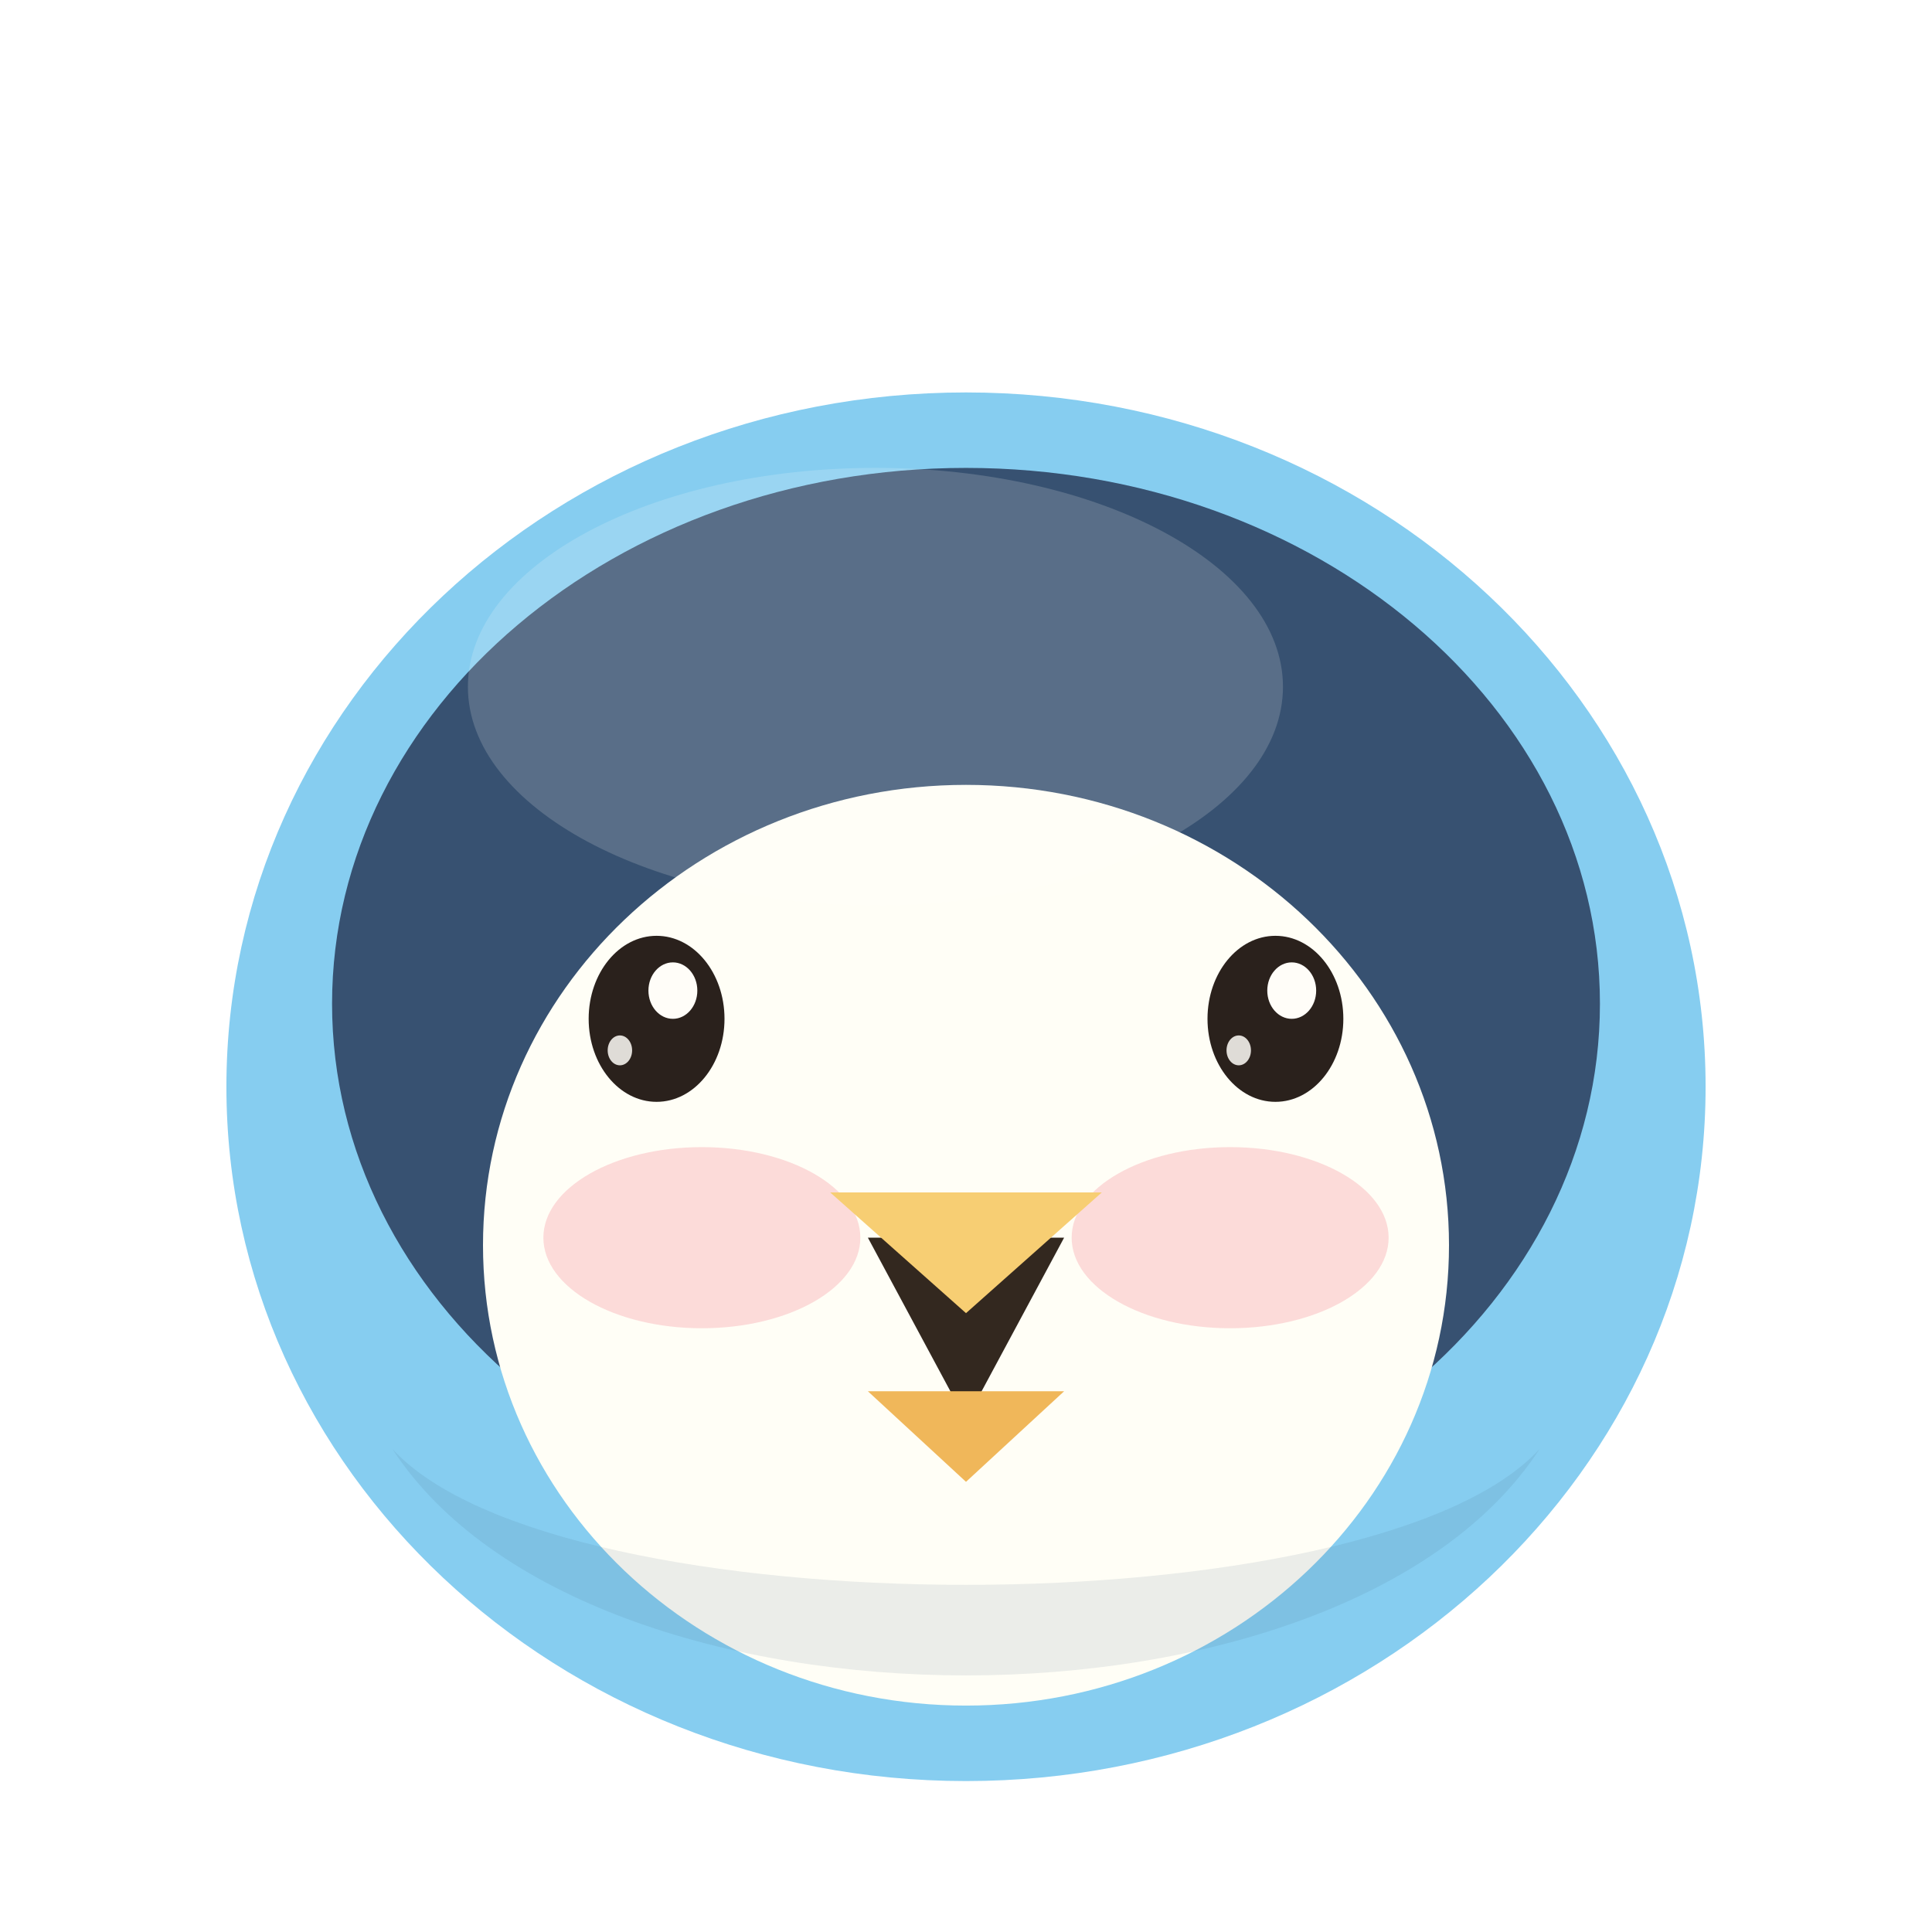
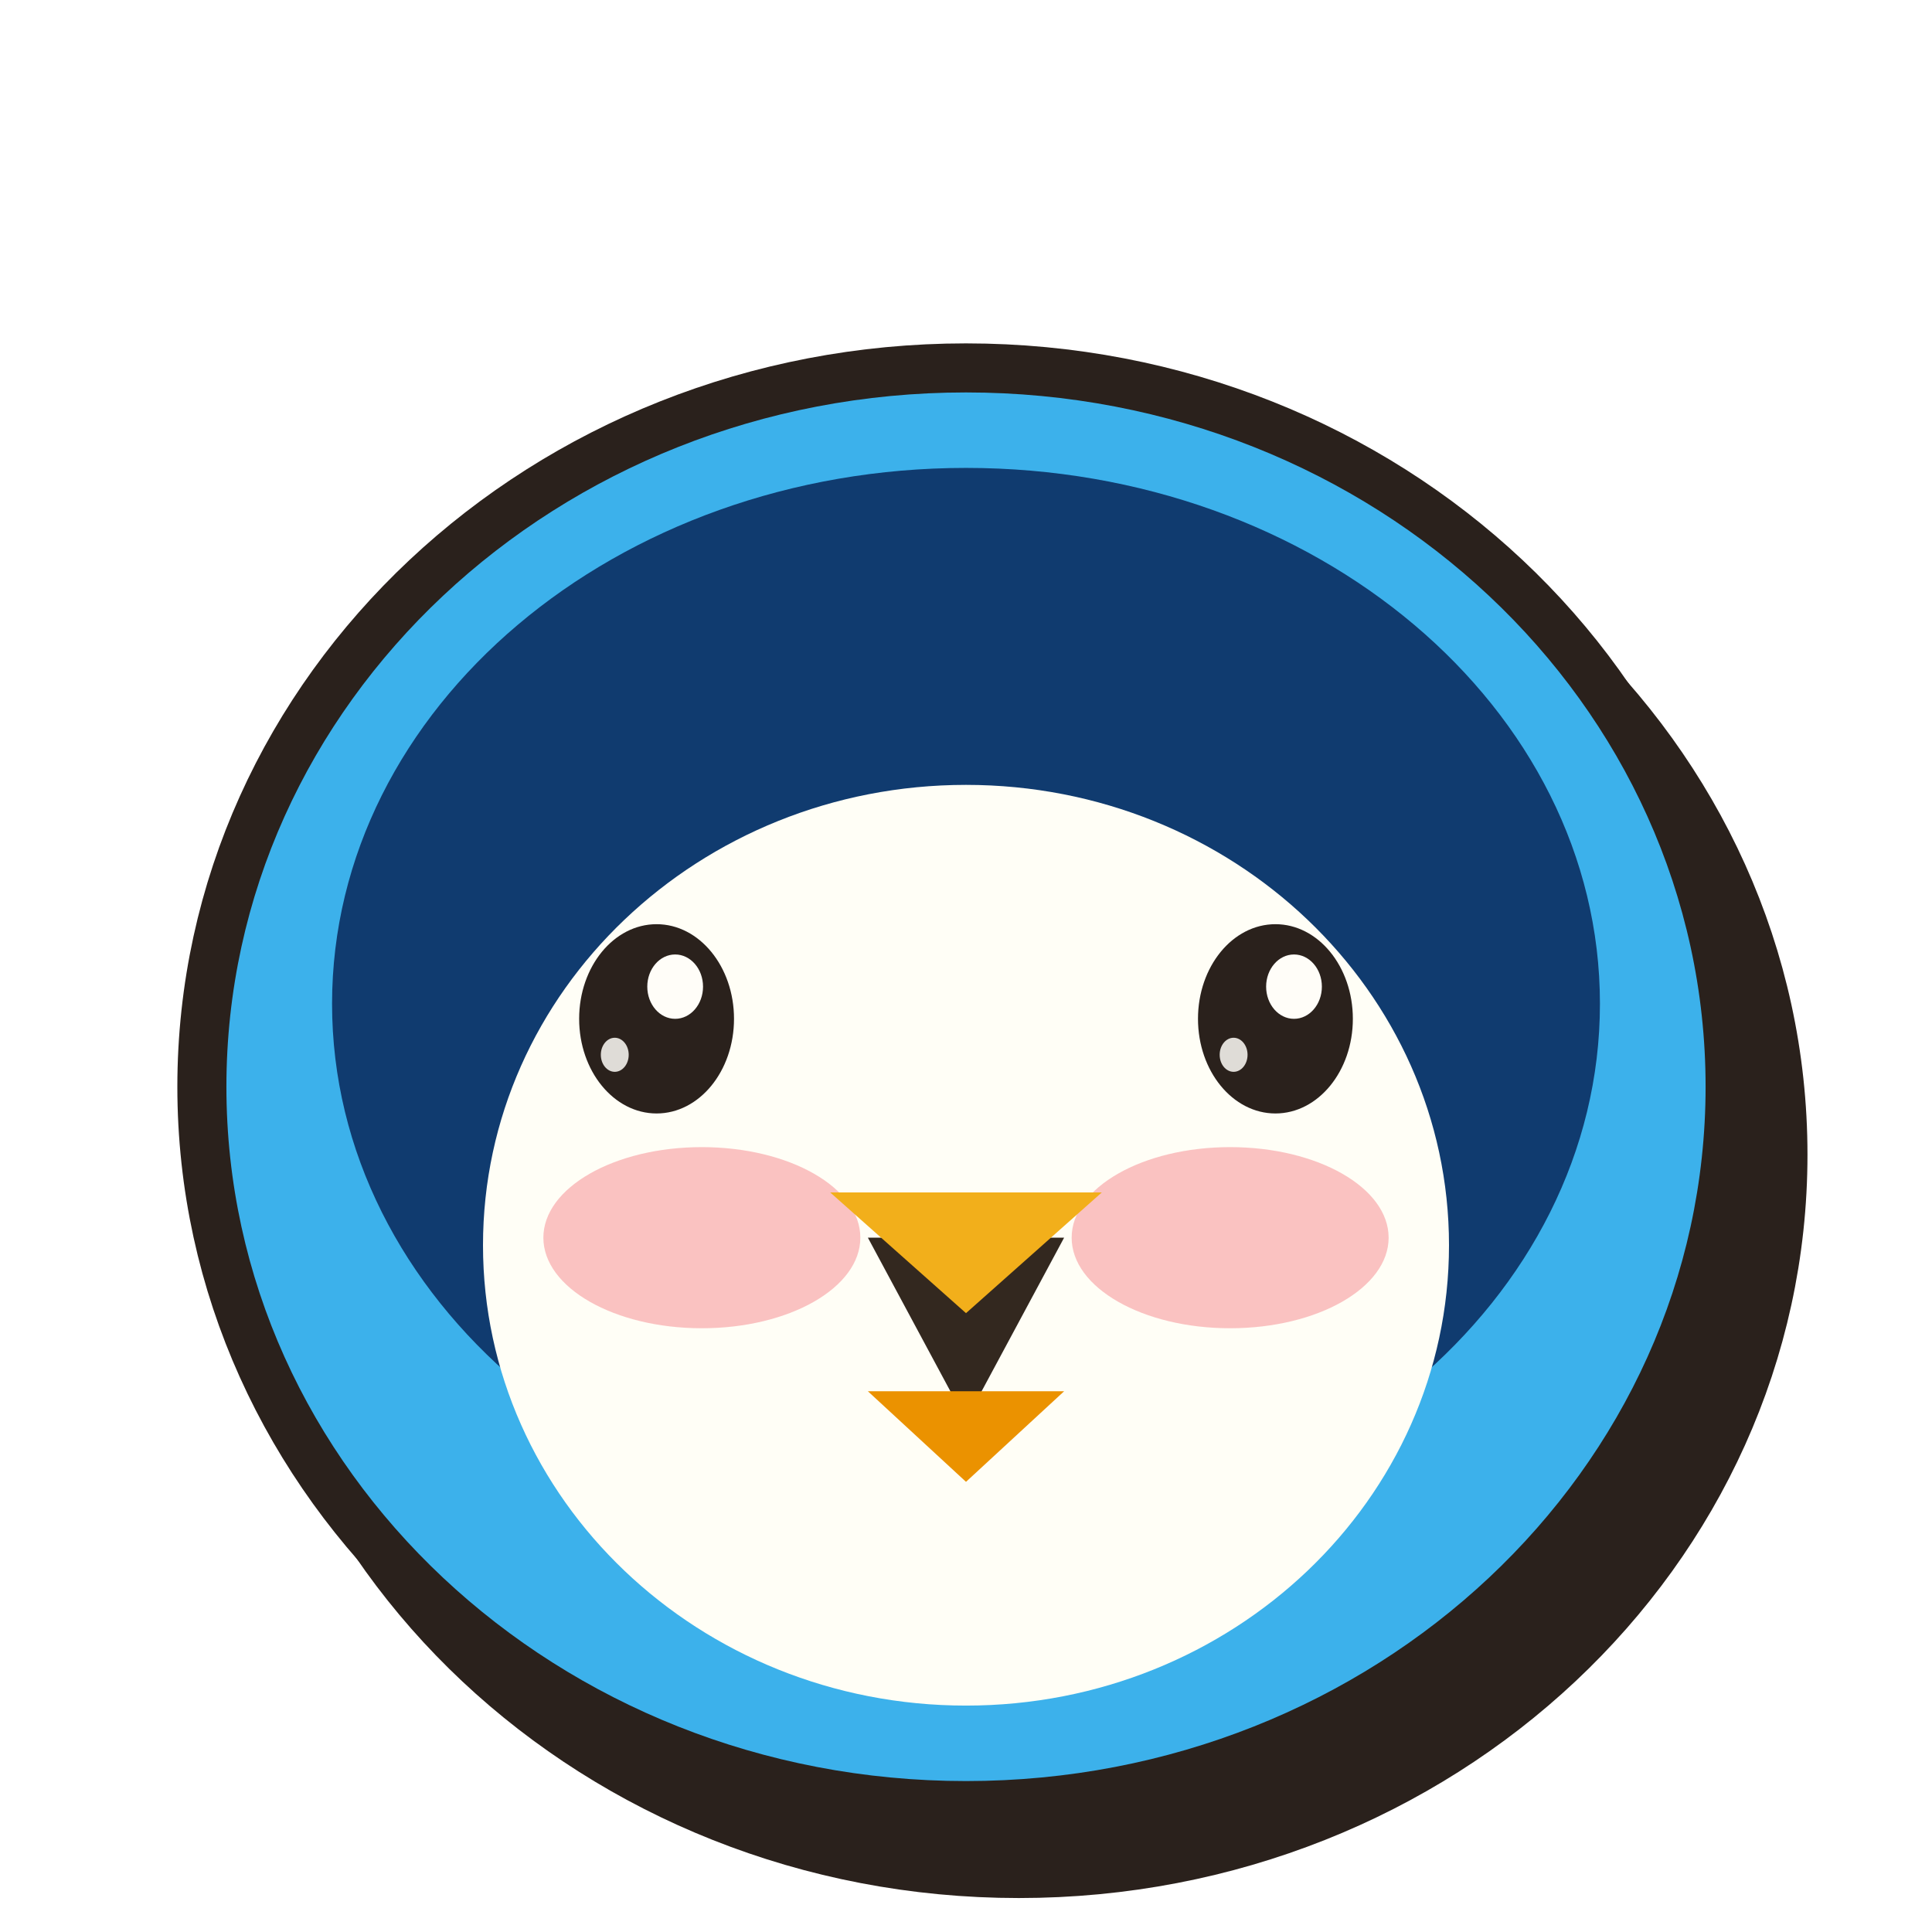
<svg xmlns="http://www.w3.org/2000/svg" viewBox="0 0 256 256" width="256" height="256" role="img" aria-hidden="true">
-   <ellipse cx="128" cy="144" rx="98" ry="92" fill="#86cdf0" />
-   <ellipse cx="128" cy="133" rx="84" ry="71" fill="#375171" />
+   <ellipse cx="135" cy="153" rx="98" ry="92" fill="#2a211c" stroke="#2a211c" stroke-width="13" stroke-linejoin="round" />
+   <ellipse cx="128" cy="144" rx="98" ry="92" fill="#2a211c" stroke="#2a211c" stroke-width="13" stroke-linejoin="round" />
+   <ellipse cx="128" cy="144" rx="98" ry="92" fill="#3cb1eb" />
+   <ellipse cx="128" cy="133" rx="84" ry="71" fill="#103b6f" />
  <ellipse cx="128" cy="165" rx="64" ry="61" fill="#fffef6" />
-   <ellipse cx="116" cy="91" rx="54" ry="29" fill="#fffdf8" fill-opacity="0.170" />
-   <path d="M52 192 C78 232 178 232 204 192 C182 216 74 216 52 192 Z" fill="#375171" fill-opacity="0.100" />
-   <ellipse cx="93" cy="164" rx="21" ry="12" fill="#f9b3b6" fill-opacity="0.450" />
-   <ellipse cx="163" cy="164" rx="21" ry="12" fill="#f9b3b6" fill-opacity="0.450" />
-   <ellipse cx="87" cy="135" rx="9" ry="11" fill="#2a211c" />
-   <ellipse cx="169" cy="135" rx="9" ry="11" fill="#2a211c" />
-   <ellipse cx="89.16" cy="131.26" rx="3.24" ry="3.74" fill="#fffdf8" />
-   <ellipse cx="82.14" cy="139.18" rx="1.62" ry="1.98" fill="#fffdf8" fill-opacity="0.850" />
-   <ellipse cx="171.16" cy="131.26" rx="3.24" ry="3.74" fill="#fffdf8" />
-   <ellipse cx="164.14" cy="139.18" rx="1.62" ry="1.98" fill="#fffdf8" fill-opacity="0.850" />
+   <ellipse cx="93" cy="164" rx="21" ry="12" fill="#f47b81" fill-opacity="0.450" />
+   <ellipse cx="163" cy="164" rx="21" ry="12" fill="#f47b81" fill-opacity="0.450" />
+   <ellipse cx="87" cy="135" rx="10.26" ry="12.54" fill="#2a211c" />
+   <ellipse cx="169" cy="135" rx="10.26" ry="12.54" fill="#2a211c" />
+   <ellipse cx="89.462" cy="130.736" rx="3.694" ry="4.264" fill="#fffdf8" />
+   <ellipse cx="81.46" cy="139.765" rx="1.847" ry="2.257" fill="#fffdf8" fill-opacity="0.850" />
+   <ellipse cx="171.462" cy="130.736" rx="3.694" ry="4.264" fill="#fffdf8" />
+   <ellipse cx="163.46" cy="139.765" rx="1.847" ry="2.257" fill="#fffdf8" fill-opacity="0.850" />
  <polygon points="115,164 141,164 128,188.2" fill="#33281f" />
-   <polygon points="110,158 146,158 128,174" fill="#f7ce73" />
-   <polygon points="115,184.35 141,184.35 128,196.35" fill="#f0b75a" />
+   <polygon points="110,158 146,158 128,174" fill="#f2af1b" />
+   <polygon points="115,184.35 141,184.35 128,196.35" fill="#eb9200" />
</svg>
